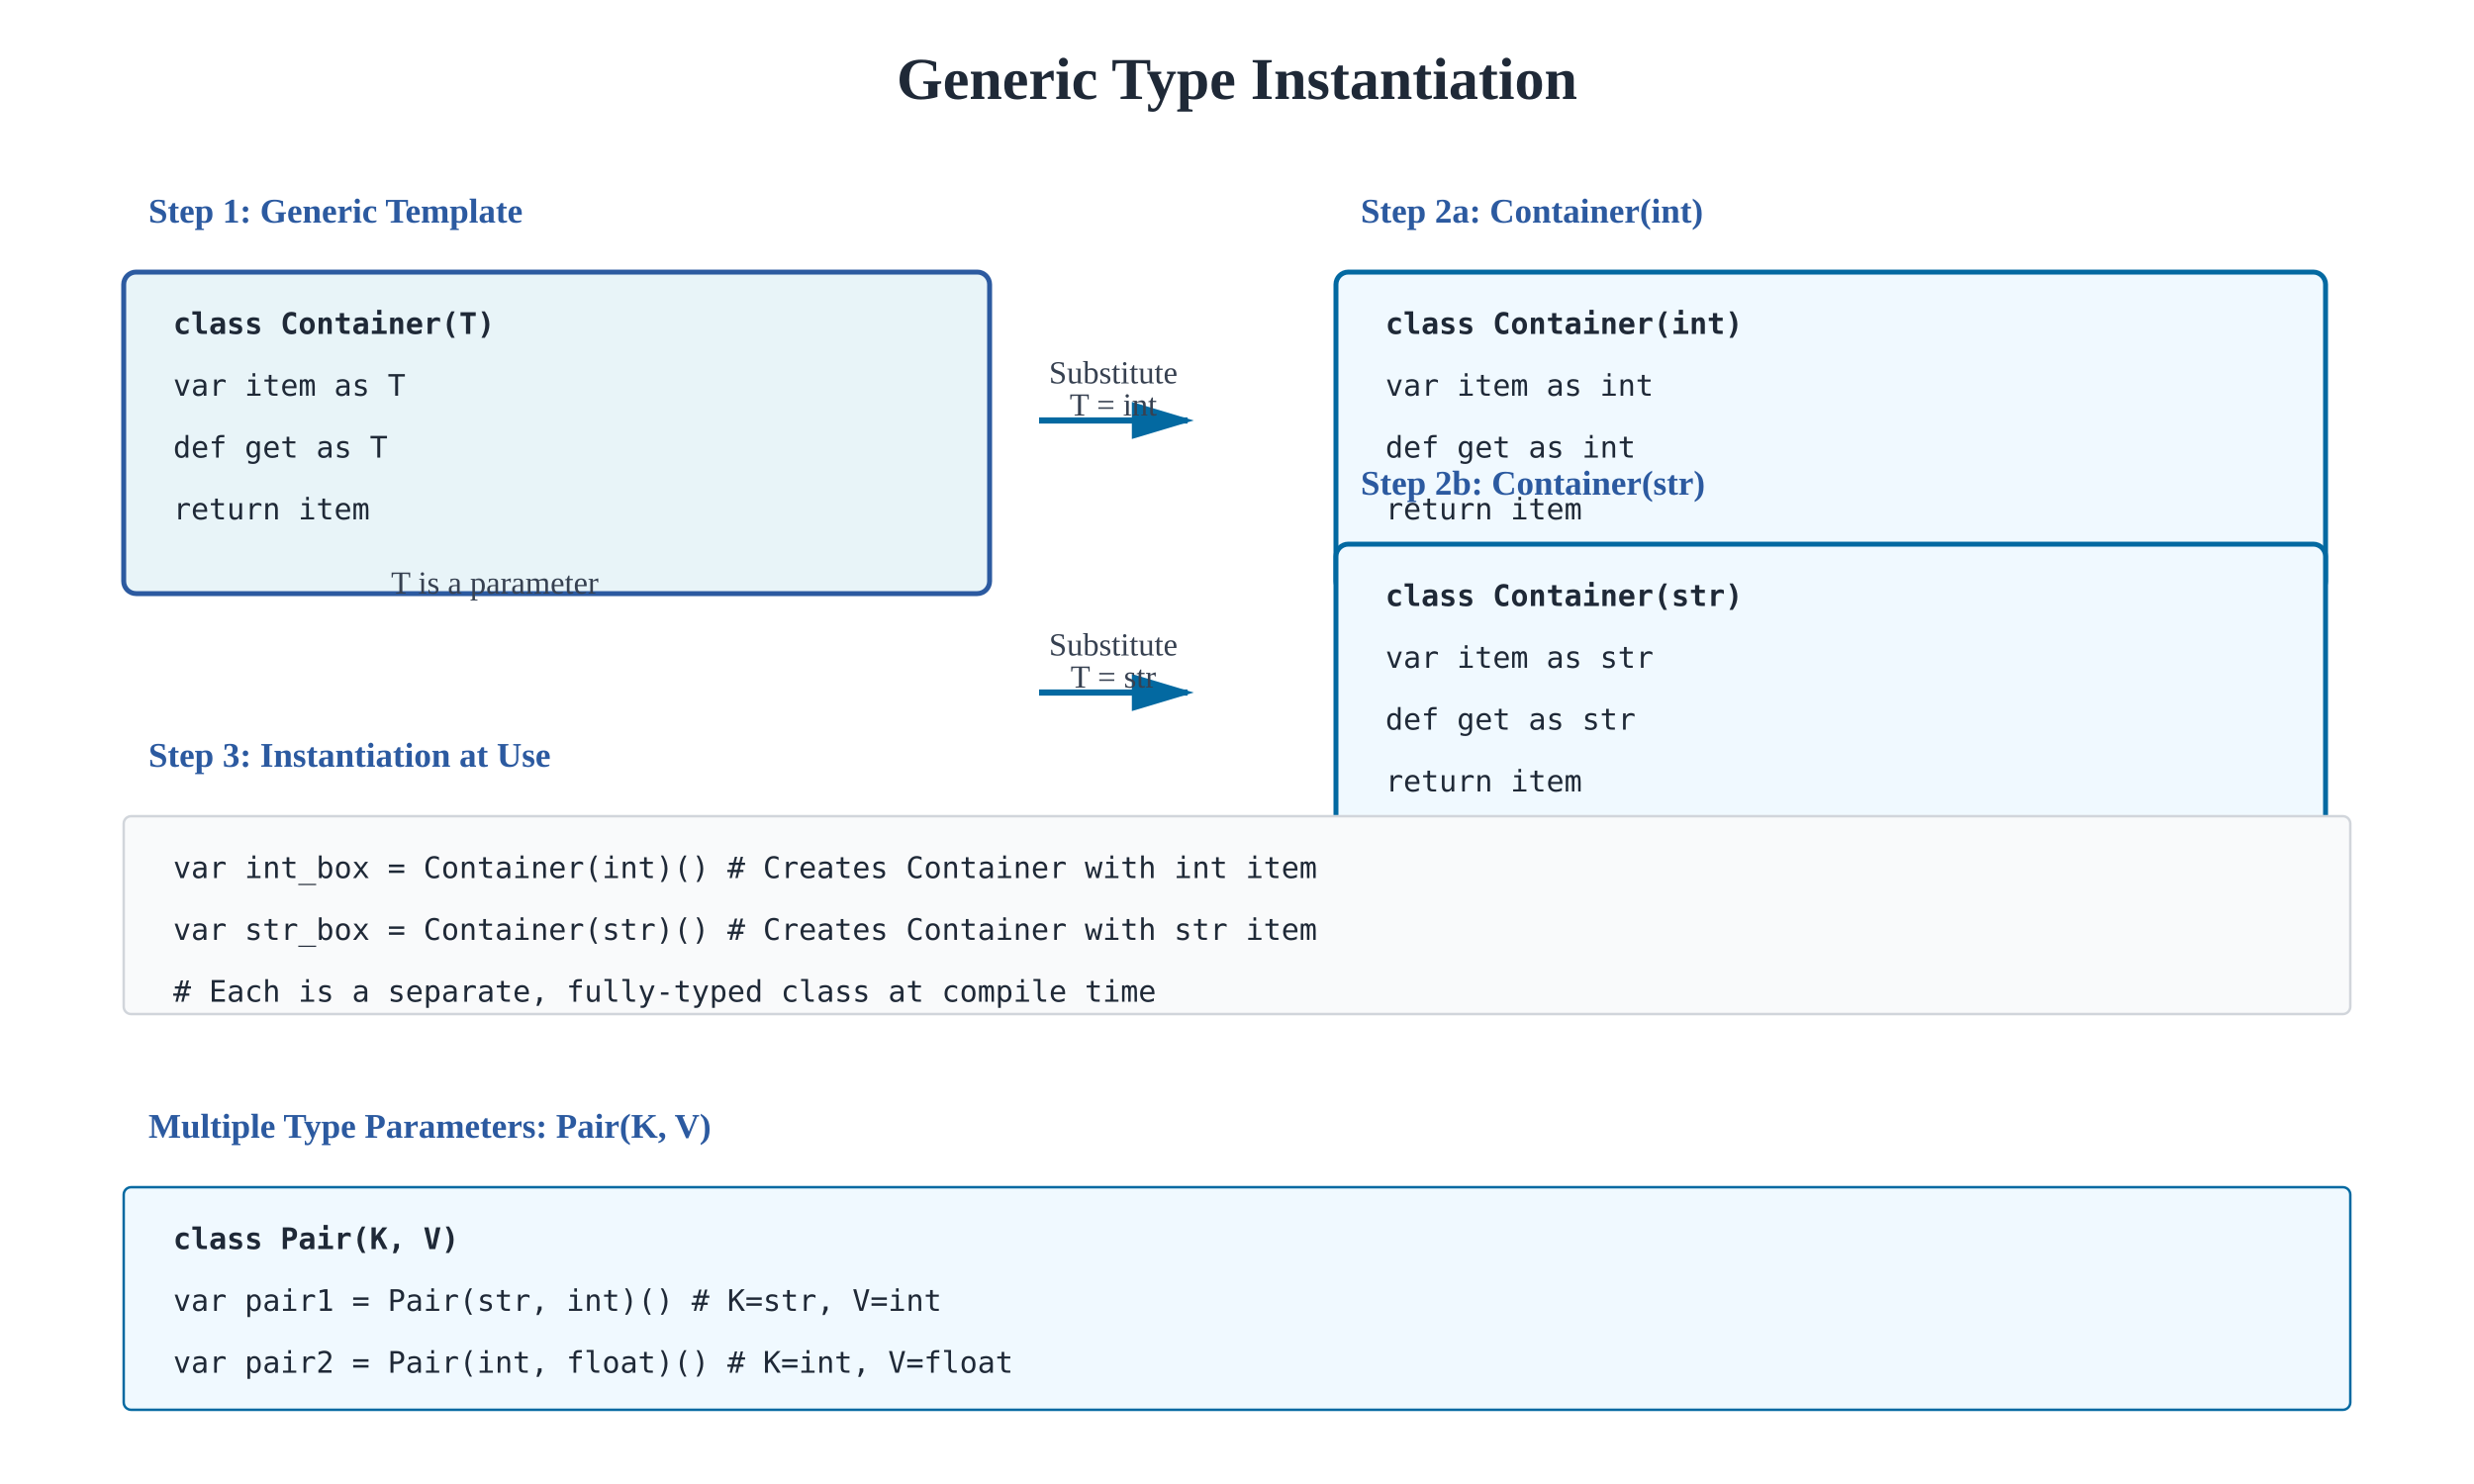
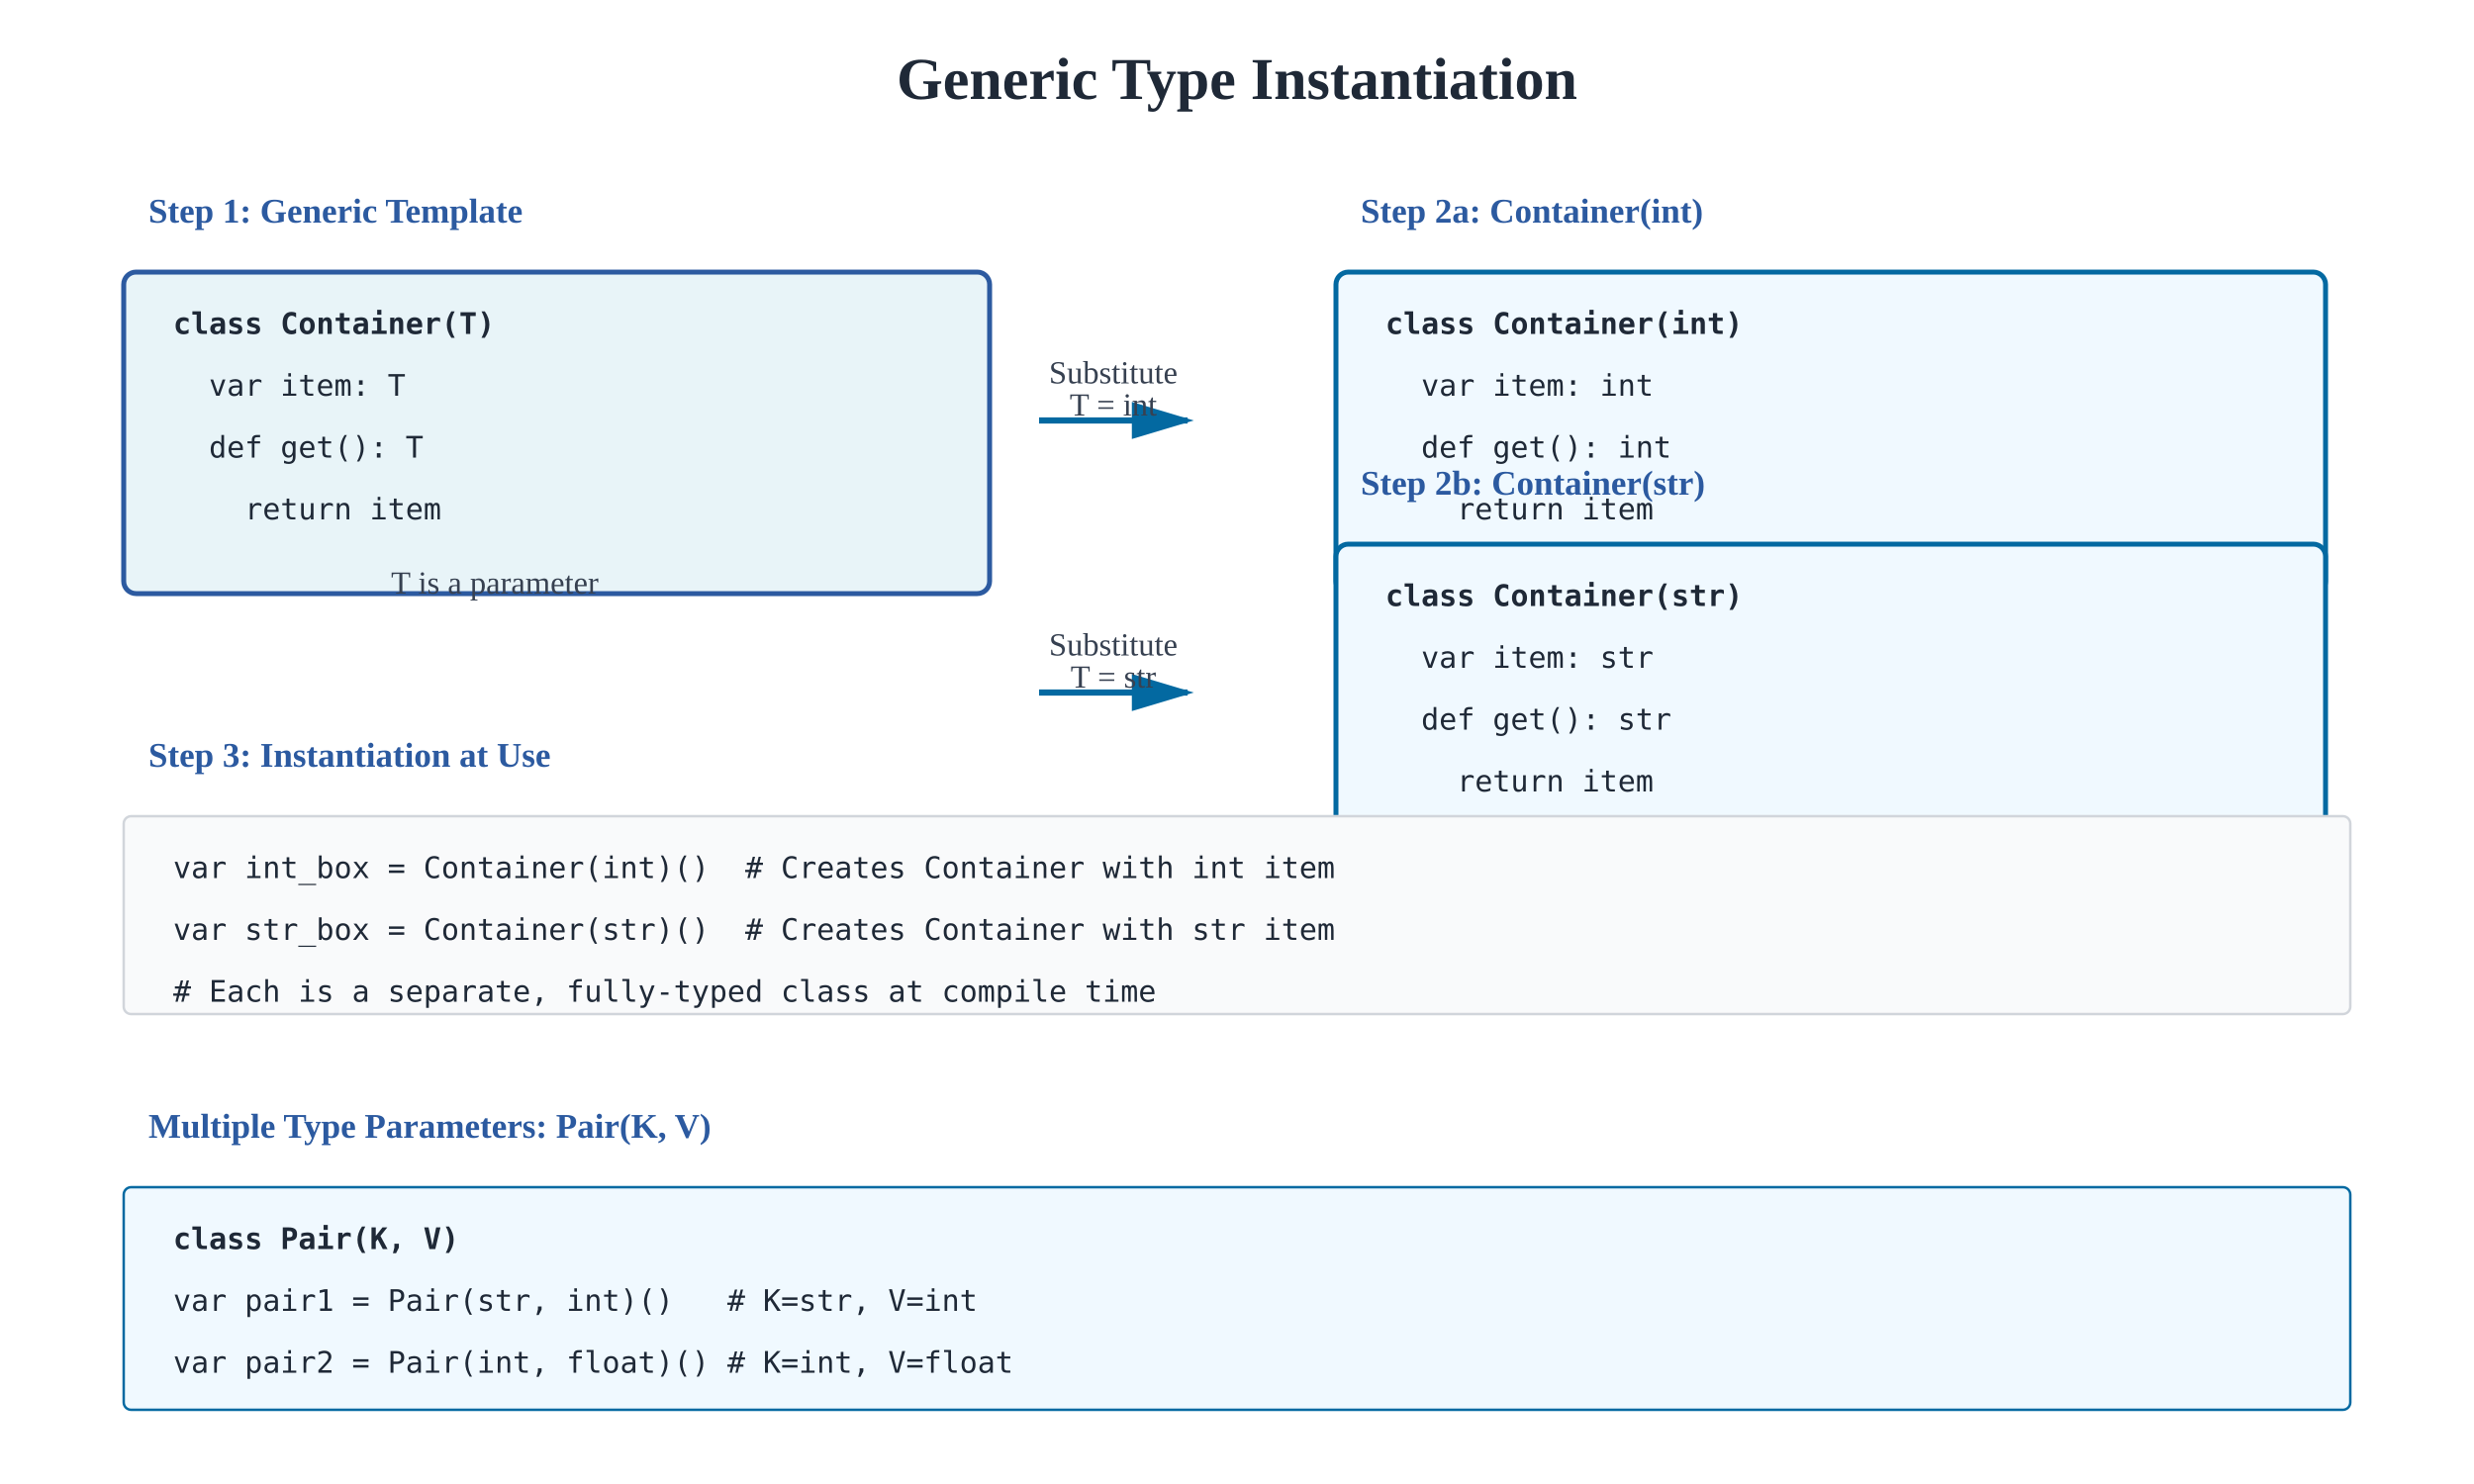
- <svg xmlns="http://www.w3.org/2000/svg" viewBox="0 0 1000 600">
+ <svg xmlns="http://www.w3.org/2000/svg" xml:space="preserve" viewBox="0 0 1000 600">
  <defs>
    <style>
      .title { font-size: 24px; font-weight: bold; fill: #1f2937; }
      .section { font-size: 14px; font-weight: bold; fill: #2c5aa0; }
      .generic { fill: #e8f4f8; stroke: #2c5aa0; stroke-width: 2; }
      .concrete { fill: #f0f9ff; stroke: #0369a1; stroke-width: 2; }
      .code { font-size: 12px; fill: #1f2937; font-family: 'Monaco', monospace; }
      .label { font-size: 13px; fill: #374151; }
      .arrow { stroke: #0369a1; stroke-width: 2.5; fill: none; marker-end: url(#arrow); }
    </style>
    <marker id="arrow" markerWidth="10" markerHeight="10" refX="9" refY="3" orient="auto">
      <polygon points="0 0, 10 3, 0 6" fill="#0369a1" />
    </marker>
  </defs>
  <text x="500" y="40" class="title" text-anchor="middle">Generic Type Instantiation</text>
  <g>
    <text x="60" y="90" class="section">Step 1: Generic Template</text>
    <rect x="50" y="110" width="350" height="130" class="generic" rx="5" />
    <text x="70" y="135" class="code" font-weight="bold">class Container(T)</text>
-     <text x="70" y="160" class="code">  var item as T</text>
-     <text x="70" y="185" class="code">  def get as T</text>
+     <text x="70" y="160" class="code">  var item: T</text>
+     <text x="70" y="185" class="code">  def get(): T</text>
    <text x="70" y="210" class="code">    return item</text>
    <text x="200" y="240" class="label" text-anchor="middle" fill="#6b7280">T is a parameter</text>
  </g>
  <g>
    <path d="M 420 170 L 480 170" class="arrow" />
    <text x="450" y="155" class="label" text-anchor="middle" font-size="12">Substitute</text>
    <text x="450" y="168" class="label" text-anchor="middle" font-size="12">T = int</text>
    <text x="550" y="90" class="section">Step 2a: Container(int)</text>
    <rect x="540" y="110" width="400" height="130" class="concrete" rx="5" />
    <text x="560" y="135" class="code" font-weight="bold">class Container(int)</text>
-     <text x="560" y="160" class="code">  var item as int</text>
-     <text x="560" y="185" class="code">  def get as int</text>
+     <text x="560" y="160" class="code">  var item: int</text>
+     <text x="560" y="185" class="code">  def get(): int</text>
    <text x="560" y="210" class="code">    return item</text>
  </g>
  <g>
    <path d="M 420 280 L 480 280" class="arrow" />
    <text x="450" y="265" class="label" text-anchor="middle" font-size="12">Substitute</text>
    <text x="450" y="278" class="label" text-anchor="middle" font-size="12">T = str</text>
    <text x="550" y="200" class="section">Step 2b: Container(str)</text>
    <rect x="540" y="220" width="400" height="130" class="concrete" rx="5" />
    <text x="560" y="245" class="code" font-weight="bold">class Container(str)</text>
-     <text x="560" y="270" class="code">  var item as str</text>
-     <text x="560" y="295" class="code">  def get as str</text>
+     <text x="560" y="270" class="code">  var item: str</text>
+     <text x="560" y="295" class="code">  def get(): str</text>
    <text x="560" y="320" class="code">    return item</text>
  </g>
  <g>
    <text x="60" y="310" class="section">Step 3: Instantiation at Use</text>
    <rect x="50" y="330" width="900" height="80" fill="#f9fafb" stroke="#d1d5db" stroke-width="1" rx="3" />
    <text x="70" y="355" class="code">var int_box = Container(int)()  # Creates Container with int item</text>
    <text x="70" y="380" class="code">var str_box = Container(str)()  # Creates Container with str item</text>
    <text x="70" y="405" class="code"># Each is a separate, fully-typed class at compile time</text>
  </g>
  <g>
    <text x="60" y="460" class="section">Multiple Type Parameters: Pair(K, V)</text>
    <rect x="50" y="480" width="900" height="90" fill="#f0f9ff" stroke="#0369a1" stroke-width="1" rx="3" />
    <text x="70" y="505" class="code" font-weight="bold">class Pair(K, V)</text>
    <text x="70" y="530" class="code">var pair1 = Pair(str, int)()   # K=str, V=int</text>
    <text x="70" y="555" class="code">var pair2 = Pair(int, float)() # K=int, V=float</text>
  </g>
</svg>
